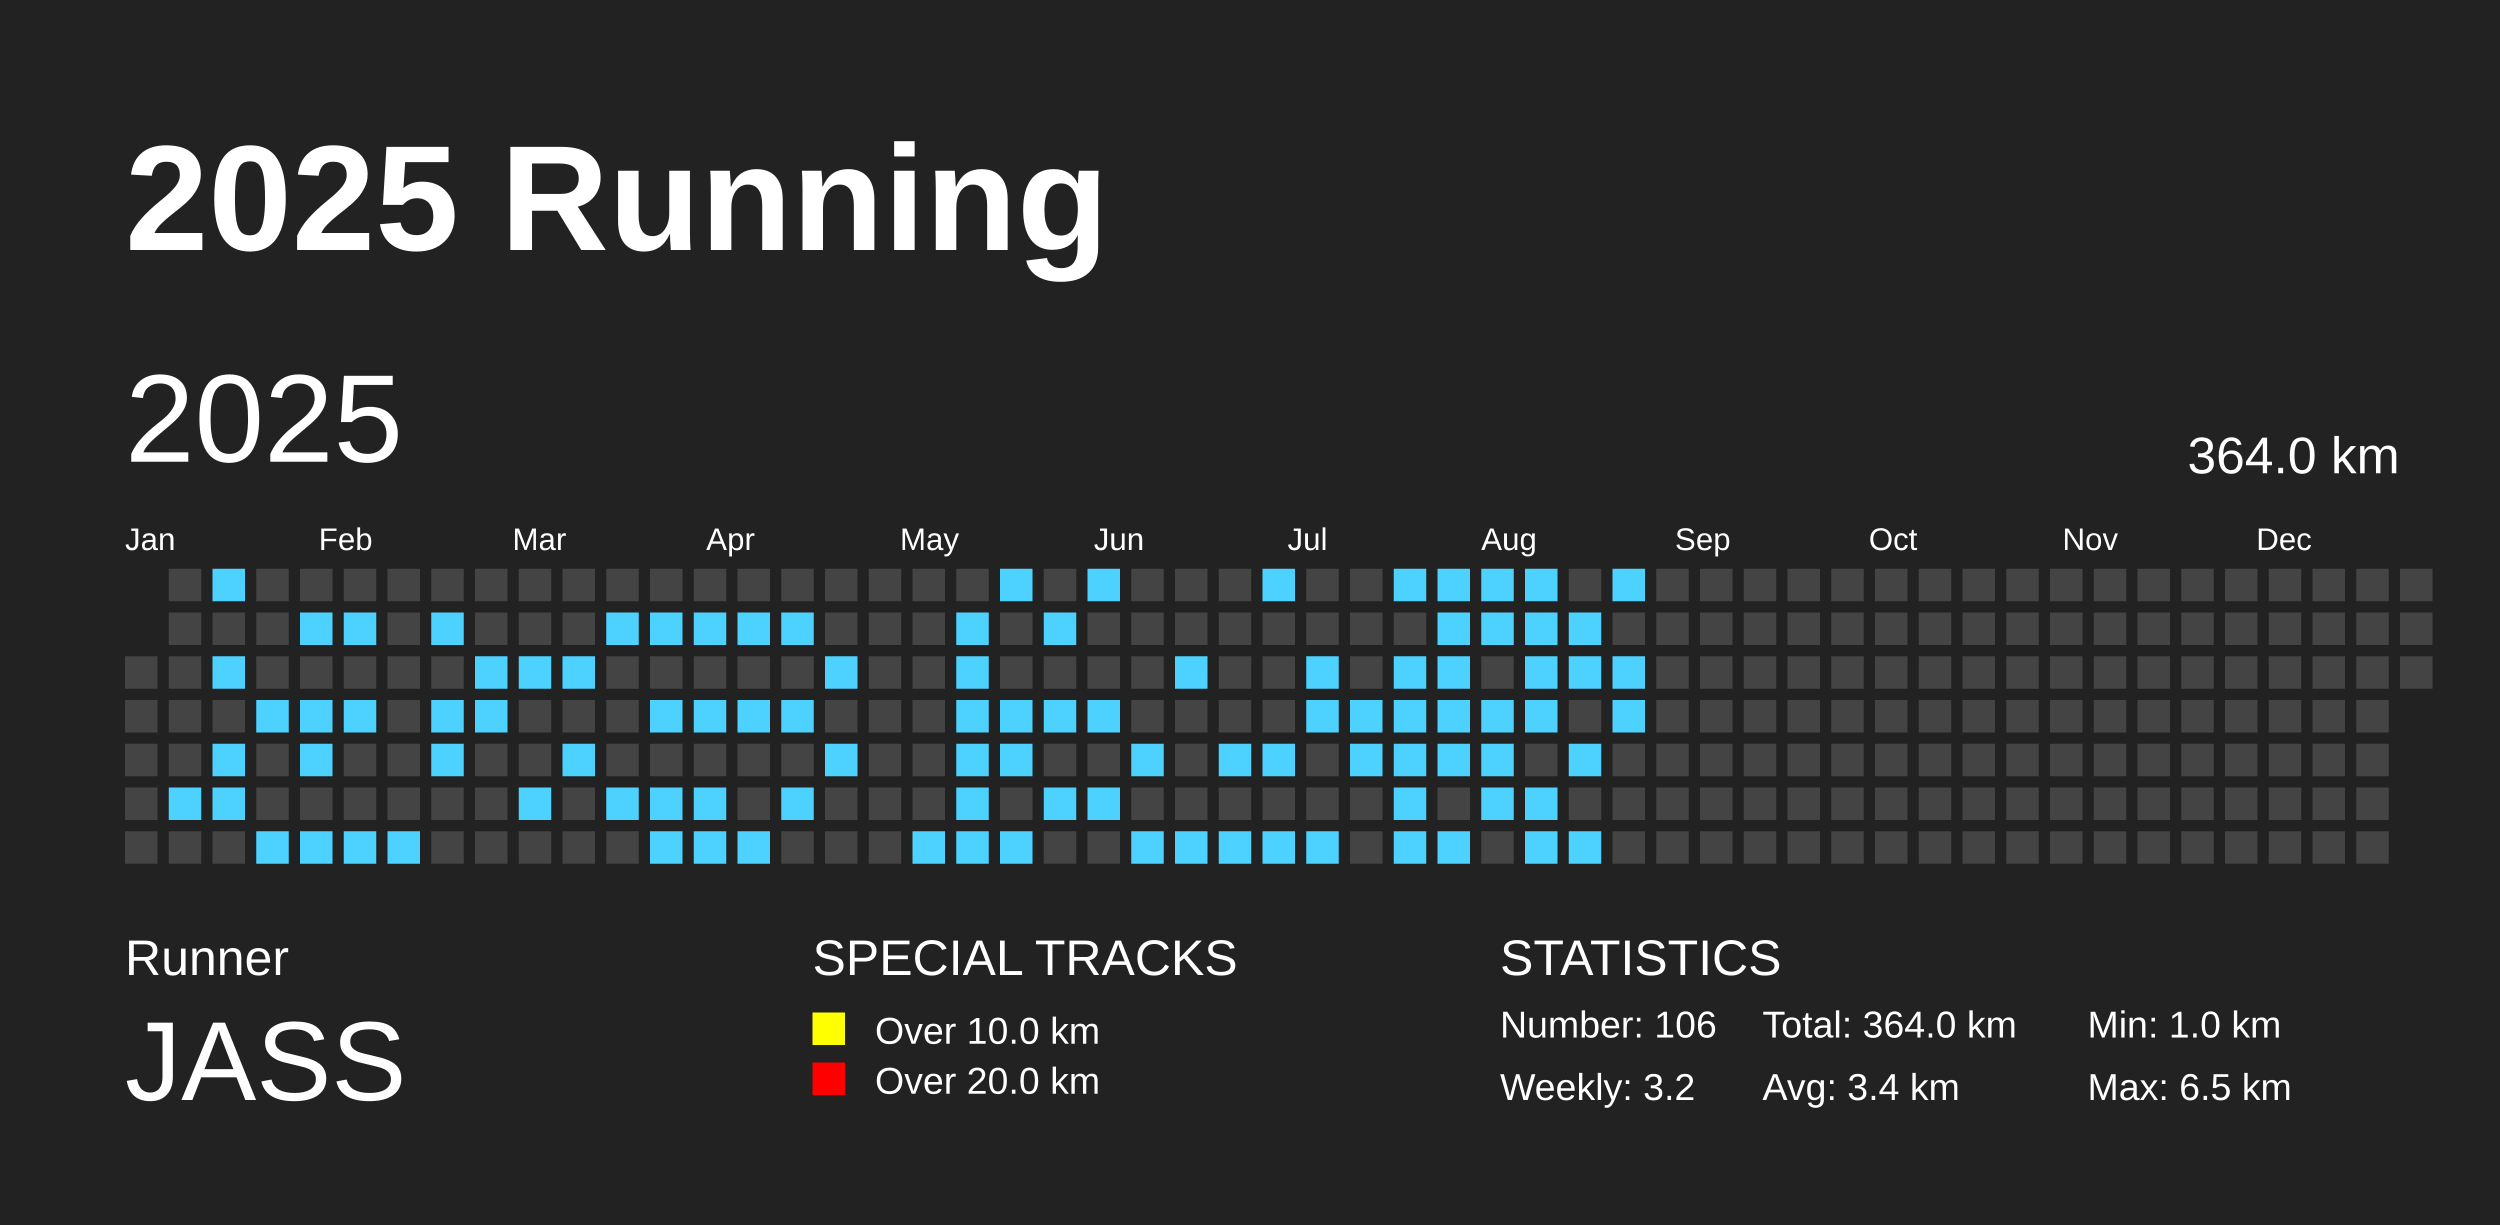
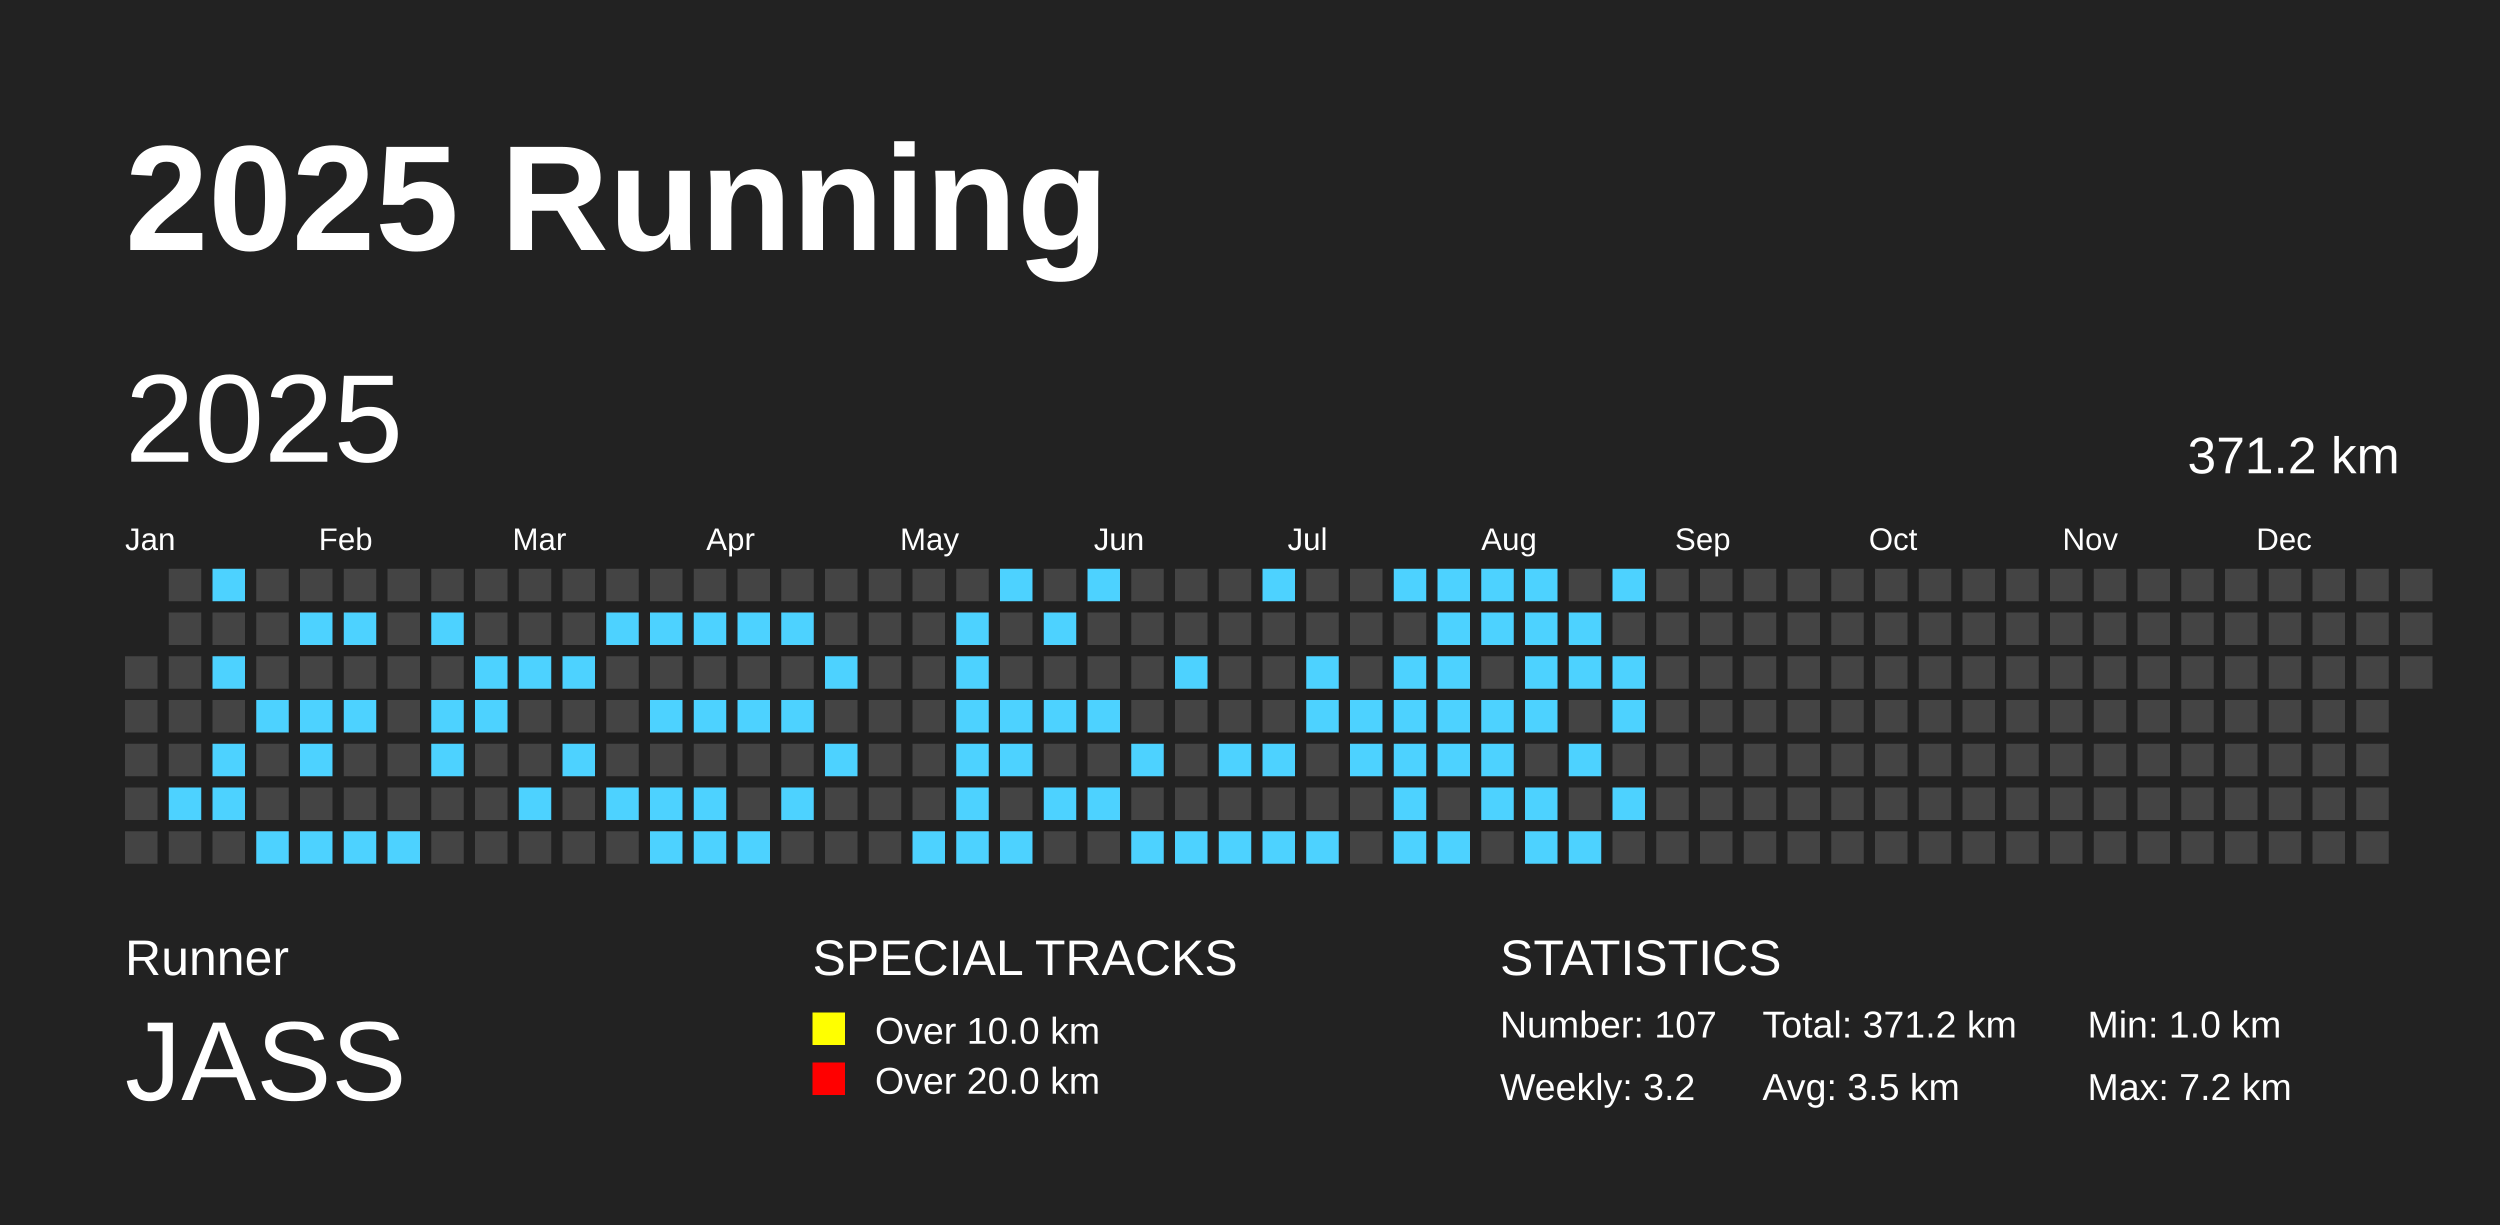
<svg xmlns="http://www.w3.org/2000/svg" baseProfile="full" height="98mm" version="1.1" viewBox="0,0,200,98" width="200mm">
  <defs />
  <rect fill="#222222" height="98" width="200" x="0" y="0" />
  <text fill="#FFFFFF" style="font-size:12px; font-family:Arial; font-weight:bold;" x="10" y="20">2025 Running</text>
  <text fill="#FFFFFF" style="font-size:4px; font-family:Arial" x="10" y="78">Runner</text>
  <text fill="#FFFFFF" style="font-size:9px; font-family:Arial" x="10" y="88">JASS</text>
  <text fill="#FFFFFF" style="font-size:4px; font-family:Arial" x="65" y="78">SPECIAL TRACKS</text>
  <rect fill="yellow" height="2.6" width="2.6" x="65" y="81" />
  <text fill="#FFFFFF" style="font-size:3px; font-family:Arial" x="70" y="83.5">Over 10.0 km</text>
  <rect fill="red" height="2.6" width="2.6" x="65" y="85" />
  <text fill="#FFFFFF" style="font-size:3px; font-family:Arial" x="70" y="87.5">Over 20.0 km</text>
  <text fill="#FFFFFF" style="font-size:4px; font-family:Arial" x="120" y="78">STATISTICS</text>
-   <text fill="#FFFFFF" style="font-size:3px; font-family:Arial" x="120" y="83">Number: 106</text>
+   <text fill="#FFFFFF" style="font-size:3px; font-family:Arial" x="120" y="83">Number: 107</text>
  <text fill="#FFFFFF" style="font-size:3px; font-family:Arial" x="120" y="88">Weekly: 3.2</text>
-   <text fill="#FFFFFF" style="font-size:3px; font-family:Arial" x="141" y="83">Total: 364.0 km</text>
-   <text fill="#FFFFFF" style="font-size:3px; font-family:Arial" x="141" y="88">Avg: 3.4 km</text>
+   <text fill="#FFFFFF" style="font-size:3px; font-family:Arial" x="141" y="83">Total: 371.2 km</text>
+   <text fill="#FFFFFF" style="font-size:3px; font-family:Arial" x="141" y="88">Avg: 3.5 km</text>
  <text fill="#FFFFFF" style="font-size:3px; font-family:Arial" x="167" y="83">Min: 1.0 km</text>
-   <text fill="#FFFFFF" style="font-size:3px; font-family:Arial" x="167" y="88">Max: 6.5 km</text>
+   <text fill="#FFFFFF" style="font-size:3px; font-family:Arial" x="167" y="88">Max: 7.2 km</text>
  <text dominant-baseline="hanging" fill="#FFFFFF" style="font-size:10.0px; font-family:Arial;" x="10" y="30">2025</text>
-   <text dominant-baseline="hanging" fill="#FFFFFF" style="font-size:4.125px; font-family:Arial;" x="175" y="35">364.0 km</text>
+   <text dominant-baseline="hanging" fill="#FFFFFF" style="font-size:4.125px; font-family:Arial;" x="175" y="35">371.2 km</text>
  <text fill="#FFFFFF" style="font-size:2.5px; font-family:Arial" x="10.0" y="44">Jan</text>
  <text fill="#FFFFFF" style="font-size:2.5px; font-family:Arial" x="25.5" y="44">Feb</text>
  <text fill="#FFFFFF" style="font-size:2.5px; font-family:Arial" x="41.0" y="44">Mar</text>
  <text fill="#FFFFFF" style="font-size:2.5px; font-family:Arial" x="56.5" y="44">Apr</text>
  <text fill="#FFFFFF" style="font-size:2.5px; font-family:Arial" x="72.0" y="44">May</text>
  <text fill="#FFFFFF" style="font-size:2.5px; font-family:Arial" x="87.5" y="44">Jun</text>
  <text fill="#FFFFFF" style="font-size:2.5px; font-family:Arial" x="103.0" y="44">Jul</text>
  <text fill="#FFFFFF" style="font-size:2.5px; font-family:Arial" x="118.5" y="44">Aug</text>
  <text fill="#FFFFFF" style="font-size:2.5px; font-family:Arial" x="134.0" y="44">Sep</text>
  <text fill="#FFFFFF" style="font-size:2.5px; font-family:Arial" x="149.5" y="44">Oct</text>
  <text fill="#FFFFFF" style="font-size:2.5px; font-family:Arial" x="165.0" y="44">Nov</text>
  <text fill="#FFFFFF" style="font-size:2.5px; font-family:Arial" x="180.5" y="44">Dec</text>
  <rect fill="#444444" height="2.6" width="2.6" x="10.0" y="52.5" />
  <rect fill="#444444" height="2.6" width="2.6" x="10.0" y="56.0" />
  <rect fill="#444444" height="2.6" width="2.6" x="10.0" y="59.5" />
  <rect fill="#444444" height="2.6" width="2.6" x="10.0" y="63.0" />
  <rect fill="#444444" height="2.6" width="2.6" x="10.0" y="66.5" />
  <rect fill="#444444" height="2.6" width="2.6" x="13.5" y="45.5" />
  <rect fill="#444444" height="2.6" width="2.6" x="13.5" y="49.0" />
  <rect fill="#444444" height="2.6" width="2.6" x="13.5" y="52.5" />
  <rect fill="#444444" height="2.6" width="2.6" x="13.5" y="56.0" />
  <rect fill="#444444" height="2.6" width="2.6" x="13.5" y="59.5" />
  <rect fill="#4DD2FF" height="2.6" width="2.6" x="13.5" y="63.0" />
  <rect fill="#444444" height="2.6" width="2.6" x="13.5" y="66.5" />
  <rect fill="#4DD2FF" height="2.6" width="2.6" x="17.0" y="45.5" />
  <rect fill="#444444" height="2.6" width="2.6" x="17.0" y="49.0" />
  <rect fill="#4DD2FF" height="2.6" width="2.6" x="17.0" y="52.5" />
  <rect fill="#444444" height="2.6" width="2.6" x="17.0" y="56.0" />
  <rect fill="#4DD2FF" height="2.6" width="2.6" x="17.0" y="59.5" />
  <rect fill="#4DD2FF" height="2.6" width="2.6" x="17.0" y="63.0" />
  <rect fill="#444444" height="2.6" width="2.6" x="17.0" y="66.5" />
  <rect fill="#444444" height="2.6" width="2.6" x="20.5" y="45.5" />
  <rect fill="#444444" height="2.6" width="2.6" x="20.5" y="49.0" />
  <rect fill="#444444" height="2.6" width="2.6" x="20.5" y="52.5" />
  <rect fill="#4DD2FF" height="2.6" width="2.6" x="20.5" y="56.0" />
  <rect fill="#444444" height="2.6" width="2.6" x="20.5" y="59.5" />
  <rect fill="#444444" height="2.6" width="2.6" x="20.5" y="63.0" />
  <rect fill="#4DD2FF" height="2.6" width="2.6" x="20.5" y="66.5" />
  <rect fill="#444444" height="2.6" width="2.6" x="24.0" y="45.5" />
  <rect fill="#4DD2FF" height="2.6" width="2.6" x="24.0" y="49.0" />
  <rect fill="#444444" height="2.6" width="2.6" x="24.0" y="52.5" />
  <rect fill="#4DD2FF" height="2.6" width="2.6" x="24.0" y="56.0" />
  <rect fill="#4DD2FF" height="2.6" width="2.6" x="24.0" y="59.5" />
  <rect fill="#444444" height="2.6" width="2.6" x="24.0" y="63.0" />
  <rect fill="#4DD2FF" height="2.6" width="2.6" x="24.0" y="66.5" />
  <rect fill="#444444" height="2.6" width="2.6" x="27.5" y="45.5" />
  <rect fill="#4DD2FF" height="2.6" width="2.6" x="27.5" y="49.0" />
  <rect fill="#444444" height="2.6" width="2.6" x="27.5" y="52.5" />
  <rect fill="#4DD2FF" height="2.6" width="2.6" x="27.5" y="56.0" />
  <rect fill="#444444" height="2.6" width="2.6" x="27.5" y="59.5" />
  <rect fill="#444444" height="2.6" width="2.6" x="27.5" y="63.0" />
  <rect fill="#4DD2FF" height="2.6" width="2.6" x="27.5" y="66.5" />
  <rect fill="#444444" height="2.6" width="2.6" x="31.0" y="45.5" />
  <rect fill="#444444" height="2.6" width="2.6" x="31.0" y="49.0" />
  <rect fill="#444444" height="2.6" width="2.6" x="31.0" y="52.5" />
  <rect fill="#444444" height="2.6" width="2.6" x="31.0" y="56.0" />
  <rect fill="#444444" height="2.6" width="2.6" x="31.0" y="59.5" />
  <rect fill="#444444" height="2.6" width="2.6" x="31.0" y="63.0" />
  <rect fill="#4DD2FF" height="2.6" width="2.6" x="31.0" y="66.5" />
  <rect fill="#444444" height="2.6" width="2.6" x="34.5" y="45.5" />
  <rect fill="#4DD2FF" height="2.6" width="2.6" x="34.5" y="49.0" />
  <rect fill="#444444" height="2.6" width="2.6" x="34.5" y="52.5" />
  <rect fill="#4DD2FF" height="2.6" width="2.6" x="34.5" y="56.0" />
  <rect fill="#4DD2FF" height="2.6" width="2.6" x="34.5" y="59.5" />
  <rect fill="#444444" height="2.6" width="2.6" x="34.5" y="63.0" />
  <rect fill="#444444" height="2.6" width="2.6" x="34.5" y="66.5" />
  <rect fill="#444444" height="2.6" width="2.6" x="38.0" y="45.5" />
  <rect fill="#444444" height="2.6" width="2.6" x="38.0" y="49.0" />
  <rect fill="#4DD2FF" height="2.6" width="2.6" x="38.0" y="52.5" />
  <rect fill="#4DD2FF" height="2.6" width="2.6" x="38.0" y="56.0" />
  <rect fill="#444444" height="2.6" width="2.6" x="38.0" y="59.5" />
  <rect fill="#444444" height="2.6" width="2.6" x="38.0" y="63.0" />
  <rect fill="#444444" height="2.6" width="2.6" x="38.0" y="66.5" />
  <rect fill="#444444" height="2.6" width="2.6" x="41.5" y="45.5" />
  <rect fill="#444444" height="2.6" width="2.6" x="41.5" y="49.0" />
  <rect fill="#4DD2FF" height="2.6" width="2.6" x="41.5" y="52.5" />
  <rect fill="#444444" height="2.6" width="2.6" x="41.5" y="56.0" />
  <rect fill="#444444" height="2.6" width="2.6" x="41.5" y="59.5" />
  <rect fill="#4DD2FF" height="2.6" width="2.6" x="41.5" y="63.0" />
  <rect fill="#444444" height="2.6" width="2.6" x="41.5" y="66.5" />
  <rect fill="#444444" height="2.6" width="2.6" x="45.0" y="45.5" />
  <rect fill="#444444" height="2.6" width="2.6" x="45.0" y="49.0" />
  <rect fill="#4DD2FF" height="2.6" width="2.6" x="45.0" y="52.5" />
  <rect fill="#444444" height="2.6" width="2.6" x="45.0" y="56.0" />
  <rect fill="#4DD2FF" height="2.6" width="2.6" x="45.0" y="59.5" />
  <rect fill="#444444" height="2.6" width="2.6" x="45.0" y="63.0" />
  <rect fill="#444444" height="2.6" width="2.6" x="45.0" y="66.5" />
  <rect fill="#444444" height="2.6" width="2.6" x="48.5" y="45.5" />
  <rect fill="#4DD2FF" height="2.6" width="2.6" x="48.5" y="49.0" />
  <rect fill="#444444" height="2.6" width="2.6" x="48.5" y="52.5" />
  <rect fill="#444444" height="2.6" width="2.6" x="48.5" y="56.0" />
  <rect fill="#444444" height="2.6" width="2.6" x="48.5" y="59.5" />
  <rect fill="#4DD2FF" height="2.6" width="2.6" x="48.5" y="63.0" />
  <rect fill="#444444" height="2.6" width="2.6" x="48.5" y="66.5" />
  <rect fill="#444444" height="2.6" width="2.6" x="52.0" y="45.5" />
  <rect fill="#4DD2FF" height="2.6" width="2.6" x="52.0" y="49.0" />
  <rect fill="#444444" height="2.6" width="2.6" x="52.0" y="52.5" />
  <rect fill="#4DD2FF" height="2.6" width="2.6" x="52.0" y="56.0" />
  <rect fill="#444444" height="2.6" width="2.6" x="52.0" y="59.5" />
  <rect fill="#4DD2FF" height="2.6" width="2.6" x="52.0" y="63.0" />
  <rect fill="#4DD2FF" height="2.6" width="2.6" x="52.0" y="66.5" />
  <rect fill="#444444" height="2.6" width="2.6" x="55.5" y="45.5" />
  <rect fill="#4DD2FF" height="2.6" width="2.6" x="55.5" y="49.0" />
  <rect fill="#444444" height="2.6" width="2.6" x="55.5" y="52.5" />
  <rect fill="#4DD2FF" height="2.6" width="2.6" x="55.5" y="56.0" />
  <rect fill="#444444" height="2.6" width="2.6" x="55.5" y="59.5" />
  <rect fill="#4DD2FF" height="2.6" width="2.6" x="55.5" y="63.0" />
  <rect fill="#4DD2FF" height="2.6" width="2.6" x="55.5" y="66.5" />
  <rect fill="#444444" height="2.6" width="2.6" x="59.0" y="45.5" />
  <rect fill="#4DD2FF" height="2.6" width="2.6" x="59.0" y="49.0" />
  <rect fill="#444444" height="2.6" width="2.6" x="59.0" y="52.5" />
  <rect fill="#4DD2FF" height="2.6" width="2.6" x="59.0" y="56.0" />
  <rect fill="#444444" height="2.6" width="2.6" x="59.0" y="59.5" />
  <rect fill="#444444" height="2.6" width="2.6" x="59.0" y="63.0" />
  <rect fill="#4DD2FF" height="2.6" width="2.6" x="59.0" y="66.5" />
  <rect fill="#444444" height="2.6" width="2.6" x="62.5" y="45.5" />
  <rect fill="#4DD2FF" height="2.6" width="2.6" x="62.5" y="49.0" />
  <rect fill="#444444" height="2.6" width="2.6" x="62.5" y="52.5" />
  <rect fill="#4DD2FF" height="2.6" width="2.6" x="62.5" y="56.0" />
  <rect fill="#444444" height="2.6" width="2.6" x="62.5" y="59.5" />
  <rect fill="#4DD2FF" height="2.6" width="2.6" x="62.5" y="63.0" />
  <rect fill="#444444" height="2.6" width="2.6" x="62.5" y="66.5" />
  <rect fill="#444444" height="2.6" width="2.6" x="66.0" y="45.5" />
  <rect fill="#444444" height="2.6" width="2.6" x="66.0" y="49.0" />
  <rect fill="#4DD2FF" height="2.6" width="2.6" x="66.0" y="52.5" />
  <rect fill="#444444" height="2.6" width="2.6" x="66.0" y="56.0" />
  <rect fill="#4DD2FF" height="2.6" width="2.6" x="66.0" y="59.5" />
  <rect fill="#444444" height="2.6" width="2.6" x="66.0" y="63.0" />
  <rect fill="#444444" height="2.6" width="2.6" x="66.0" y="66.5" />
  <rect fill="#444444" height="2.6" width="2.6" x="69.5" y="45.5" />
  <rect fill="#444444" height="2.6" width="2.6" x="69.5" y="49.0" />
  <rect fill="#444444" height="2.6" width="2.6" x="69.5" y="52.5" />
  <rect fill="#444444" height="2.6" width="2.6" x="69.5" y="56.0" />
  <rect fill="#444444" height="2.6" width="2.6" x="69.5" y="59.5" />
  <rect fill="#444444" height="2.6" width="2.6" x="69.5" y="63.0" />
  <rect fill="#444444" height="2.6" width="2.6" x="69.5" y="66.5" />
  <rect fill="#444444" height="2.6" width="2.6" x="73.0" y="45.5" />
  <rect fill="#444444" height="2.6" width="2.6" x="73.0" y="49.0" />
  <rect fill="#444444" height="2.6" width="2.6" x="73.0" y="52.5" />
  <rect fill="#444444" height="2.6" width="2.6" x="73.0" y="56.0" />
  <rect fill="#444444" height="2.6" width="2.6" x="73.0" y="59.5" />
  <rect fill="#444444" height="2.6" width="2.6" x="73.0" y="63.0" />
  <rect fill="#4DD2FF" height="2.6" width="2.6" x="73.0" y="66.5" />
  <rect fill="#444444" height="2.6" width="2.6" x="76.5" y="45.5" />
  <rect fill="#4DD2FF" height="2.6" width="2.6" x="76.5" y="49.0" />
  <rect fill="#4DD2FF" height="2.6" width="2.6" x="76.5" y="52.5" />
  <rect fill="#4DD2FF" height="2.6" width="2.6" x="76.5" y="56.0" />
  <rect fill="#4DD2FF" height="2.6" width="2.6" x="76.5" y="59.5" />
  <rect fill="#4DD2FF" height="2.6" width="2.6" x="76.5" y="63.0" />
  <rect fill="#4DD2FF" height="2.6" width="2.6" x="76.5" y="66.5" />
  <rect fill="#4DD2FF" height="2.6" width="2.6" x="80.0" y="45.5" />
  <rect fill="#444444" height="2.6" width="2.6" x="80.0" y="49.0" />
  <rect fill="#444444" height="2.6" width="2.6" x="80.0" y="52.5" />
  <rect fill="#4DD2FF" height="2.6" width="2.6" x="80.0" y="56.0" />
  <rect fill="#4DD2FF" height="2.6" width="2.6" x="80.0" y="59.5" />
  <rect fill="#444444" height="2.6" width="2.6" x="80.0" y="63.0" />
  <rect fill="#4DD2FF" height="2.6" width="2.6" x="80.0" y="66.5" />
  <rect fill="#444444" height="2.6" width="2.6" x="83.5" y="45.5" />
  <rect fill="#4DD2FF" height="2.6" width="2.6" x="83.5" y="49.0" />
  <rect fill="#444444" height="2.6" width="2.6" x="83.5" y="52.5" />
  <rect fill="#4DD2FF" height="2.6" width="2.6" x="83.5" y="56.0" />
  <rect fill="#444444" height="2.6" width="2.6" x="83.5" y="59.5" />
  <rect fill="#4DD2FF" height="2.6" width="2.6" x="83.5" y="63.0" />
  <rect fill="#444444" height="2.6" width="2.6" x="83.5" y="66.5" />
  <rect fill="#4DD2FF" height="2.6" width="2.6" x="87.0" y="45.5" />
  <rect fill="#444444" height="2.6" width="2.6" x="87.0" y="49.0" />
  <rect fill="#444444" height="2.6" width="2.6" x="87.0" y="52.5" />
  <rect fill="#4DD2FF" height="2.6" width="2.6" x="87.0" y="56.0" />
  <rect fill="#444444" height="2.6" width="2.6" x="87.0" y="59.5" />
  <rect fill="#4DD2FF" height="2.6" width="2.6" x="87.0" y="63.0" />
  <rect fill="#444444" height="2.6" width="2.6" x="87.0" y="66.5" />
  <rect fill="#444444" height="2.6" width="2.6" x="90.5" y="45.5" />
  <rect fill="#444444" height="2.6" width="2.6" x="90.5" y="49.0" />
  <rect fill="#444444" height="2.6" width="2.6" x="90.5" y="52.5" />
  <rect fill="#444444" height="2.6" width="2.6" x="90.5" y="56.0" />
  <rect fill="#4DD2FF" height="2.6" width="2.6" x="90.5" y="59.5" />
  <rect fill="#444444" height="2.6" width="2.6" x="90.5" y="63.0" />
  <rect fill="#4DD2FF" height="2.6" width="2.6" x="90.5" y="66.5" />
  <rect fill="#444444" height="2.6" width="2.6" x="94.0" y="45.5" />
  <rect fill="#444444" height="2.6" width="2.6" x="94.0" y="49.0" />
  <rect fill="#4DD2FF" height="2.6" width="2.6" x="94.0" y="52.5" />
  <rect fill="#444444" height="2.6" width="2.6" x="94.0" y="56.0" />
  <rect fill="#444444" height="2.6" width="2.6" x="94.0" y="59.5" />
  <rect fill="#444444" height="2.6" width="2.6" x="94.0" y="63.0" />
  <rect fill="#4DD2FF" height="2.6" width="2.6" x="94.0" y="66.5" />
  <rect fill="#444444" height="2.6" width="2.6" x="97.5" y="45.5" />
  <rect fill="#444444" height="2.6" width="2.6" x="97.5" y="49.0" />
  <rect fill="#444444" height="2.6" width="2.6" x="97.5" y="52.5" />
  <rect fill="#444444" height="2.6" width="2.6" x="97.5" y="56.0" />
  <rect fill="#4DD2FF" height="2.6" width="2.6" x="97.5" y="59.5" />
  <rect fill="#444444" height="2.6" width="2.6" x="97.5" y="63.0" />
  <rect fill="#4DD2FF" height="2.6" width="2.6" x="97.5" y="66.5" />
  <rect fill="#4DD2FF" height="2.6" width="2.6" x="101.0" y="45.5" />
  <rect fill="#444444" height="2.6" width="2.6" x="101.0" y="49.0" />
  <rect fill="#444444" height="2.6" width="2.6" x="101.0" y="52.5" />
  <rect fill="#444444" height="2.6" width="2.6" x="101.0" y="56.0" />
  <rect fill="#4DD2FF" height="2.6" width="2.6" x="101.0" y="59.5" />
  <rect fill="#444444" height="2.6" width="2.6" x="101.0" y="63.0" />
  <rect fill="#4DD2FF" height="2.6" width="2.6" x="101.0" y="66.5" />
  <rect fill="#444444" height="2.6" width="2.6" x="104.5" y="45.5" />
  <rect fill="#444444" height="2.6" width="2.6" x="104.5" y="49.0" />
  <rect fill="#4DD2FF" height="2.6" width="2.6" x="104.5" y="52.5" />
  <rect fill="#4DD2FF" height="2.6" width="2.6" x="104.5" y="56.0" />
  <rect fill="#444444" height="2.6" width="2.6" x="104.5" y="59.5" />
  <rect fill="#444444" height="2.6" width="2.6" x="104.5" y="63.0" />
  <rect fill="#4DD2FF" height="2.6" width="2.6" x="104.5" y="66.5" />
  <rect fill="#444444" height="2.6" width="2.6" x="108.0" y="45.5" />
  <rect fill="#444444" height="2.6" width="2.6" x="108.0" y="49.0" />
  <rect fill="#444444" height="2.6" width="2.6" x="108.0" y="52.5" />
  <rect fill="#4DD2FF" height="2.6" width="2.6" x="108.0" y="56.0" />
  <rect fill="#4DD2FF" height="2.6" width="2.6" x="108.0" y="59.5" />
  <rect fill="#444444" height="2.6" width="2.6" x="108.0" y="63.0" />
  <rect fill="#444444" height="2.6" width="2.6" x="108.0" y="66.5" />
  <rect fill="#4DD2FF" height="2.6" width="2.6" x="111.5" y="45.5" />
  <rect fill="#444444" height="2.6" width="2.6" x="111.5" y="49.0" />
  <rect fill="#4DD2FF" height="2.6" width="2.6" x="111.5" y="52.5" />
  <rect fill="#4DD2FF" height="2.6" width="2.6" x="111.5" y="56.0" />
  <rect fill="#4DD2FF" height="2.6" width="2.6" x="111.5" y="59.5" />
  <rect fill="#4DD2FF" height="2.6" width="2.6" x="111.5" y="63.0" />
  <rect fill="#4DD2FF" height="2.6" width="2.6" x="111.5" y="66.5" />
  <rect fill="#4DD2FF" height="2.6" width="2.6" x="115.0" y="45.5" />
  <rect fill="#4DD2FF" height="2.6" width="2.6" x="115.0" y="49.0" />
  <rect fill="#4DD2FF" height="2.6" width="2.6" x="115.0" y="52.5" />
  <rect fill="#4DD2FF" height="2.6" width="2.6" x="115.0" y="56.0" />
  <rect fill="#4DD2FF" height="2.6" width="2.6" x="115.0" y="59.5" />
  <rect fill="#444444" height="2.6" width="2.6" x="115.0" y="63.0" />
  <rect fill="#4DD2FF" height="2.6" width="2.6" x="115.0" y="66.5" />
  <rect fill="#4DD2FF" height="2.6" width="2.6" x="118.5" y="45.5" />
  <rect fill="#4DD2FF" height="2.6" width="2.6" x="118.5" y="49.0" />
  <rect fill="#444444" height="2.6" width="2.6" x="118.5" y="52.5" />
  <rect fill="#4DD2FF" height="2.6" width="2.6" x="118.5" y="56.0" />
  <rect fill="#4DD2FF" height="2.6" width="2.6" x="118.5" y="59.5" />
  <rect fill="#4DD2FF" height="2.6" width="2.6" x="118.5" y="63.0" />
  <rect fill="#444444" height="2.6" width="2.6" x="118.5" y="66.5" />
  <rect fill="#4DD2FF" height="2.6" width="2.6" x="122.0" y="45.5" />
  <rect fill="#4DD2FF" height="2.6" width="2.6" x="122.0" y="49.0" />
  <rect fill="#4DD2FF" height="2.6" width="2.6" x="122.0" y="52.5" />
  <rect fill="#4DD2FF" height="2.6" width="2.6" x="122.0" y="56.0" />
  <rect fill="#444444" height="2.6" width="2.6" x="122.0" y="59.5" />
  <rect fill="#4DD2FF" height="2.6" width="2.6" x="122.0" y="63.0" />
  <rect fill="#4DD2FF" height="2.6" width="2.6" x="122.0" y="66.5" />
  <rect fill="#444444" height="2.6" width="2.6" x="125.5" y="45.5" />
  <rect fill="#4DD2FF" height="2.6" width="2.6" x="125.5" y="49.0" />
  <rect fill="#4DD2FF" height="2.6" width="2.6" x="125.5" y="52.5" />
  <rect fill="#444444" height="2.6" width="2.6" x="125.5" y="56.0" />
  <rect fill="#4DD2FF" height="2.6" width="2.6" x="125.5" y="59.5" />
  <rect fill="#444444" height="2.6" width="2.6" x="125.5" y="63.0" />
  <rect fill="#4DD2FF" height="2.6" width="2.6" x="125.5" y="66.5" />
  <rect fill="#4DD2FF" height="2.6" width="2.6" x="129.0" y="45.5" />
  <rect fill="#444444" height="2.6" width="2.6" x="129.0" y="49.0" />
  <rect fill="#4DD2FF" height="2.6" width="2.6" x="129.0" y="52.5" />
  <rect fill="#4DD2FF" height="2.6" width="2.6" x="129.0" y="56.0" />
  <rect fill="#444444" height="2.6" width="2.6" x="129.0" y="59.5" />
-   <rect fill="#444444" height="2.6" width="2.6" x="129.0" y="63.0" />
+   <rect fill="#4DD2FF" height="2.6" width="2.6" x="129.0" y="63.0" />
  <rect fill="#444444" height="2.6" width="2.6" x="129.0" y="66.5" />
  <rect fill="#444444" height="2.6" width="2.6" x="132.5" y="45.5" />
  <rect fill="#444444" height="2.6" width="2.6" x="132.5" y="49.0" />
  <rect fill="#444444" height="2.6" width="2.6" x="132.5" y="52.5" />
  <rect fill="#444444" height="2.6" width="2.6" x="132.5" y="56.0" />
  <rect fill="#444444" height="2.6" width="2.6" x="132.5" y="59.5" />
  <rect fill="#444444" height="2.6" width="2.6" x="132.5" y="63.0" />
  <rect fill="#444444" height="2.6" width="2.6" x="132.5" y="66.5" />
  <rect fill="#444444" height="2.6" width="2.6" x="136.0" y="45.5" />
  <rect fill="#444444" height="2.6" width="2.6" x="136.0" y="49.0" />
  <rect fill="#444444" height="2.6" width="2.6" x="136.0" y="52.5" />
  <rect fill="#444444" height="2.6" width="2.6" x="136.0" y="56.0" />
  <rect fill="#444444" height="2.6" width="2.6" x="136.0" y="59.5" />
  <rect fill="#444444" height="2.6" width="2.6" x="136.0" y="63.0" />
  <rect fill="#444444" height="2.6" width="2.6" x="136.0" y="66.5" />
  <rect fill="#444444" height="2.6" width="2.6" x="139.5" y="45.5" />
  <rect fill="#444444" height="2.6" width="2.6" x="139.5" y="49.0" />
  <rect fill="#444444" height="2.6" width="2.6" x="139.5" y="52.5" />
  <rect fill="#444444" height="2.6" width="2.6" x="139.5" y="56.0" />
  <rect fill="#444444" height="2.6" width="2.6" x="139.5" y="59.5" />
  <rect fill="#444444" height="2.6" width="2.6" x="139.5" y="63.0" />
  <rect fill="#444444" height="2.6" width="2.6" x="139.5" y="66.5" />
  <rect fill="#444444" height="2.6" width="2.6" x="143.0" y="45.5" />
  <rect fill="#444444" height="2.6" width="2.6" x="143.0" y="49.0" />
  <rect fill="#444444" height="2.6" width="2.6" x="143.0" y="52.5" />
  <rect fill="#444444" height="2.6" width="2.6" x="143.0" y="56.0" />
  <rect fill="#444444" height="2.6" width="2.6" x="143.0" y="59.5" />
  <rect fill="#444444" height="2.6" width="2.6" x="143.0" y="63.0" />
  <rect fill="#444444" height="2.6" width="2.6" x="143.0" y="66.5" />
  <rect fill="#444444" height="2.6" width="2.6" x="146.5" y="45.5" />
  <rect fill="#444444" height="2.6" width="2.6" x="146.5" y="49.0" />
  <rect fill="#444444" height="2.6" width="2.6" x="146.5" y="52.5" />
  <rect fill="#444444" height="2.6" width="2.6" x="146.5" y="56.0" />
  <rect fill="#444444" height="2.6" width="2.6" x="146.5" y="59.5" />
  <rect fill="#444444" height="2.6" width="2.6" x="146.5" y="63.0" />
  <rect fill="#444444" height="2.6" width="2.6" x="146.5" y="66.5" />
  <rect fill="#444444" height="2.6" width="2.6" x="150.0" y="45.5" />
  <rect fill="#444444" height="2.6" width="2.6" x="150.0" y="49.0" />
  <rect fill="#444444" height="2.6" width="2.6" x="150.0" y="52.5" />
  <rect fill="#444444" height="2.6" width="2.6" x="150.0" y="56.0" />
  <rect fill="#444444" height="2.6" width="2.6" x="150.0" y="59.5" />
  <rect fill="#444444" height="2.6" width="2.6" x="150.0" y="63.0" />
  <rect fill="#444444" height="2.6" width="2.6" x="150.0" y="66.5" />
  <rect fill="#444444" height="2.6" width="2.6" x="153.5" y="45.5" />
  <rect fill="#444444" height="2.6" width="2.6" x="153.5" y="49.0" />
  <rect fill="#444444" height="2.6" width="2.6" x="153.5" y="52.5" />
  <rect fill="#444444" height="2.6" width="2.6" x="153.5" y="56.0" />
  <rect fill="#444444" height="2.6" width="2.6" x="153.5" y="59.5" />
  <rect fill="#444444" height="2.6" width="2.6" x="153.5" y="63.0" />
  <rect fill="#444444" height="2.6" width="2.6" x="153.5" y="66.5" />
  <rect fill="#444444" height="2.6" width="2.6" x="157.0" y="45.5" />
  <rect fill="#444444" height="2.6" width="2.6" x="157.0" y="49.0" />
  <rect fill="#444444" height="2.6" width="2.6" x="157.0" y="52.5" />
  <rect fill="#444444" height="2.6" width="2.6" x="157.0" y="56.0" />
  <rect fill="#444444" height="2.6" width="2.6" x="157.0" y="59.5" />
  <rect fill="#444444" height="2.6" width="2.6" x="157.0" y="63.0" />
  <rect fill="#444444" height="2.6" width="2.6" x="157.0" y="66.5" />
  <rect fill="#444444" height="2.6" width="2.6" x="160.5" y="45.5" />
  <rect fill="#444444" height="2.6" width="2.6" x="160.5" y="49.0" />
  <rect fill="#444444" height="2.6" width="2.6" x="160.5" y="52.5" />
  <rect fill="#444444" height="2.6" width="2.6" x="160.5" y="56.0" />
  <rect fill="#444444" height="2.6" width="2.6" x="160.5" y="59.5" />
  <rect fill="#444444" height="2.6" width="2.6" x="160.5" y="63.0" />
  <rect fill="#444444" height="2.6" width="2.6" x="160.5" y="66.5" />
  <rect fill="#444444" height="2.6" width="2.6" x="164.0" y="45.5" />
  <rect fill="#444444" height="2.6" width="2.6" x="164.0" y="49.0" />
  <rect fill="#444444" height="2.6" width="2.6" x="164.0" y="52.5" />
  <rect fill="#444444" height="2.6" width="2.6" x="164.0" y="56.0" />
  <rect fill="#444444" height="2.6" width="2.6" x="164.0" y="59.5" />
  <rect fill="#444444" height="2.6" width="2.6" x="164.0" y="63.0" />
  <rect fill="#444444" height="2.6" width="2.6" x="164.0" y="66.5" />
  <rect fill="#444444" height="2.6" width="2.6" x="167.5" y="45.5" />
  <rect fill="#444444" height="2.6" width="2.6" x="167.5" y="49.0" />
  <rect fill="#444444" height="2.6" width="2.6" x="167.5" y="52.5" />
  <rect fill="#444444" height="2.6" width="2.6" x="167.5" y="56.0" />
  <rect fill="#444444" height="2.6" width="2.6" x="167.5" y="59.5" />
  <rect fill="#444444" height="2.6" width="2.6" x="167.5" y="63.0" />
  <rect fill="#444444" height="2.6" width="2.6" x="167.5" y="66.5" />
  <rect fill="#444444" height="2.6" width="2.6" x="171.0" y="45.5" />
  <rect fill="#444444" height="2.6" width="2.6" x="171.0" y="49.0" />
  <rect fill="#444444" height="2.6" width="2.6" x="171.0" y="52.5" />
  <rect fill="#444444" height="2.6" width="2.6" x="171.0" y="56.0" />
  <rect fill="#444444" height="2.6" width="2.6" x="171.0" y="59.5" />
  <rect fill="#444444" height="2.6" width="2.6" x="171.0" y="63.0" />
  <rect fill="#444444" height="2.6" width="2.6" x="171.0" y="66.5" />
  <rect fill="#444444" height="2.6" width="2.6" x="174.5" y="45.5" />
  <rect fill="#444444" height="2.6" width="2.6" x="174.5" y="49.0" />
  <rect fill="#444444" height="2.6" width="2.6" x="174.5" y="52.5" />
  <rect fill="#444444" height="2.6" width="2.6" x="174.5" y="56.0" />
  <rect fill="#444444" height="2.6" width="2.6" x="174.5" y="59.5" />
  <rect fill="#444444" height="2.6" width="2.6" x="174.5" y="63.0" />
  <rect fill="#444444" height="2.6" width="2.6" x="174.5" y="66.5" />
  <rect fill="#444444" height="2.6" width="2.6" x="178.0" y="45.5" />
  <rect fill="#444444" height="2.6" width="2.6" x="178.0" y="49.0" />
  <rect fill="#444444" height="2.6" width="2.6" x="178.0" y="52.5" />
  <rect fill="#444444" height="2.6" width="2.6" x="178.0" y="56.0" />
  <rect fill="#444444" height="2.6" width="2.6" x="178.0" y="59.5" />
  <rect fill="#444444" height="2.6" width="2.6" x="178.0" y="63.0" />
  <rect fill="#444444" height="2.6" width="2.6" x="178.0" y="66.5" />
  <rect fill="#444444" height="2.6" width="2.6" x="181.5" y="45.5" />
  <rect fill="#444444" height="2.6" width="2.6" x="181.5" y="49.0" />
  <rect fill="#444444" height="2.6" width="2.6" x="181.5" y="52.5" />
  <rect fill="#444444" height="2.6" width="2.6" x="181.5" y="56.0" />
  <rect fill="#444444" height="2.6" width="2.6" x="181.5" y="59.5" />
  <rect fill="#444444" height="2.6" width="2.6" x="181.5" y="63.0" />
  <rect fill="#444444" height="2.6" width="2.6" x="181.5" y="66.5" />
  <rect fill="#444444" height="2.6" width="2.6" x="185.0" y="45.5" />
  <rect fill="#444444" height="2.6" width="2.6" x="185.0" y="49.0" />
  <rect fill="#444444" height="2.6" width="2.6" x="185.0" y="52.5" />
  <rect fill="#444444" height="2.6" width="2.6" x="185.0" y="56.0" />
  <rect fill="#444444" height="2.6" width="2.6" x="185.0" y="59.5" />
  <rect fill="#444444" height="2.6" width="2.6" x="185.0" y="63.0" />
  <rect fill="#444444" height="2.6" width="2.6" x="185.0" y="66.5" />
  <rect fill="#444444" height="2.6" width="2.6" x="188.5" y="45.5" />
  <rect fill="#444444" height="2.6" width="2.6" x="188.5" y="49.0" />
  <rect fill="#444444" height="2.6" width="2.6" x="188.5" y="52.5" />
  <rect fill="#444444" height="2.6" width="2.6" x="188.5" y="56.0" />
  <rect fill="#444444" height="2.6" width="2.6" x="188.5" y="59.5" />
  <rect fill="#444444" height="2.6" width="2.6" x="188.5" y="63.0" />
  <rect fill="#444444" height="2.6" width="2.6" x="188.5" y="66.5" />
  <rect fill="#444444" height="2.6" width="2.6" x="192.0" y="45.5" />
  <rect fill="#444444" height="2.6" width="2.6" x="192.0" y="49.0" />
  <rect fill="#444444" height="2.6" width="2.6" x="192.0" y="52.5" />
</svg>
